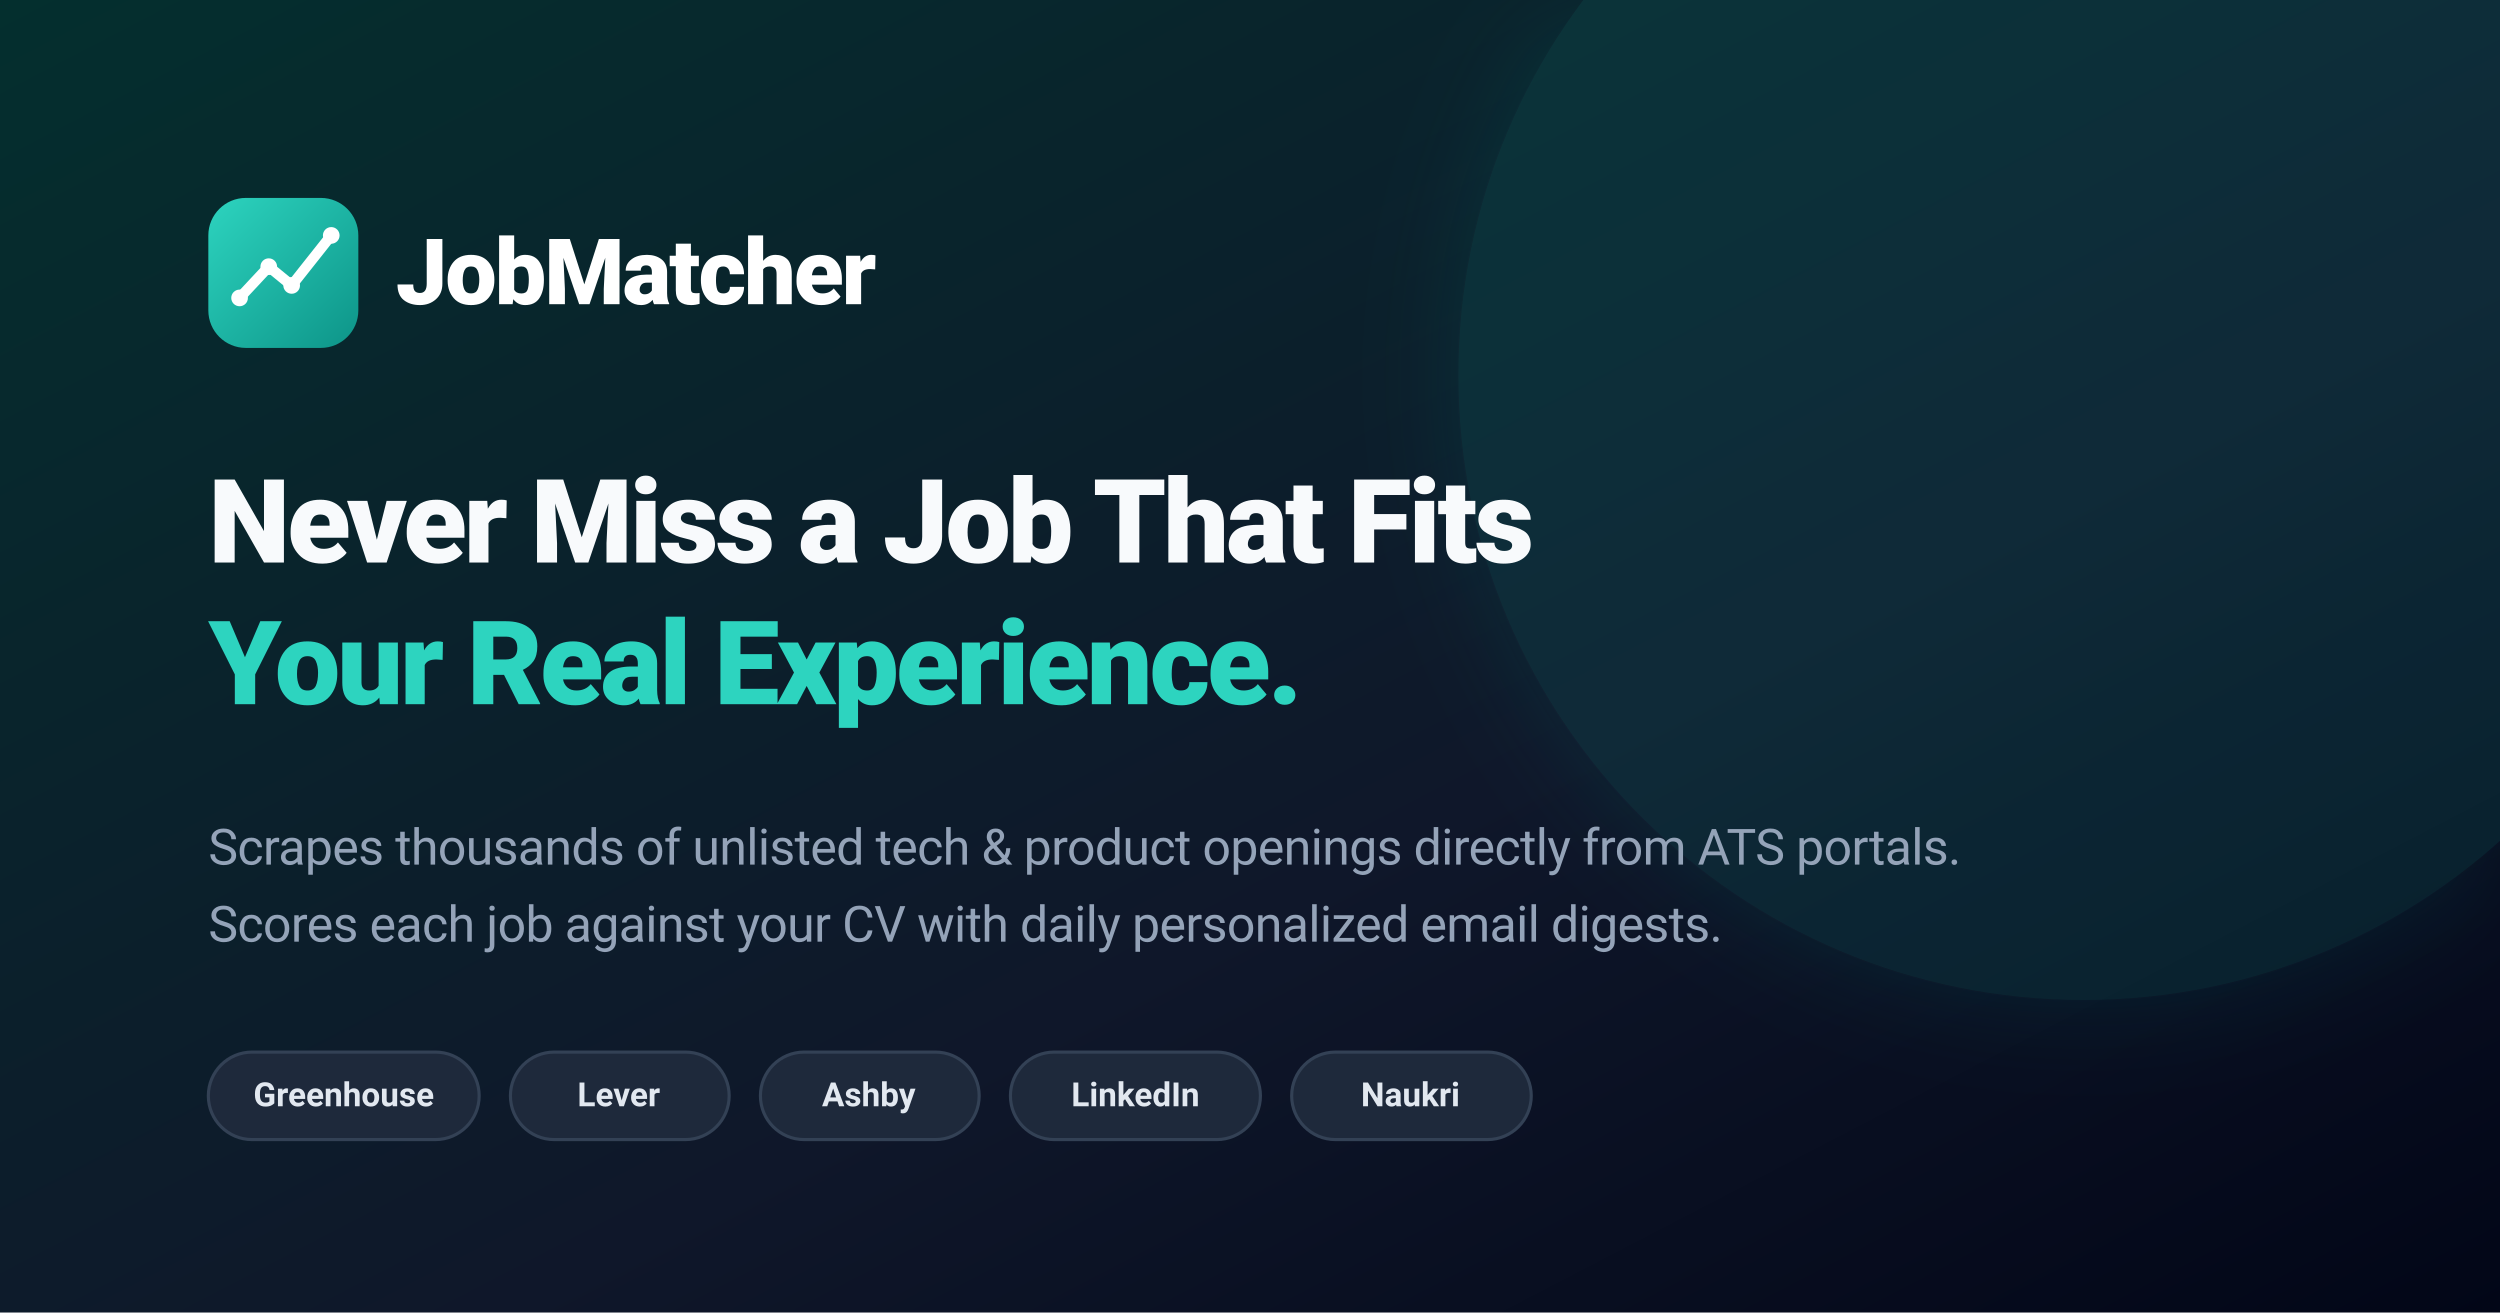
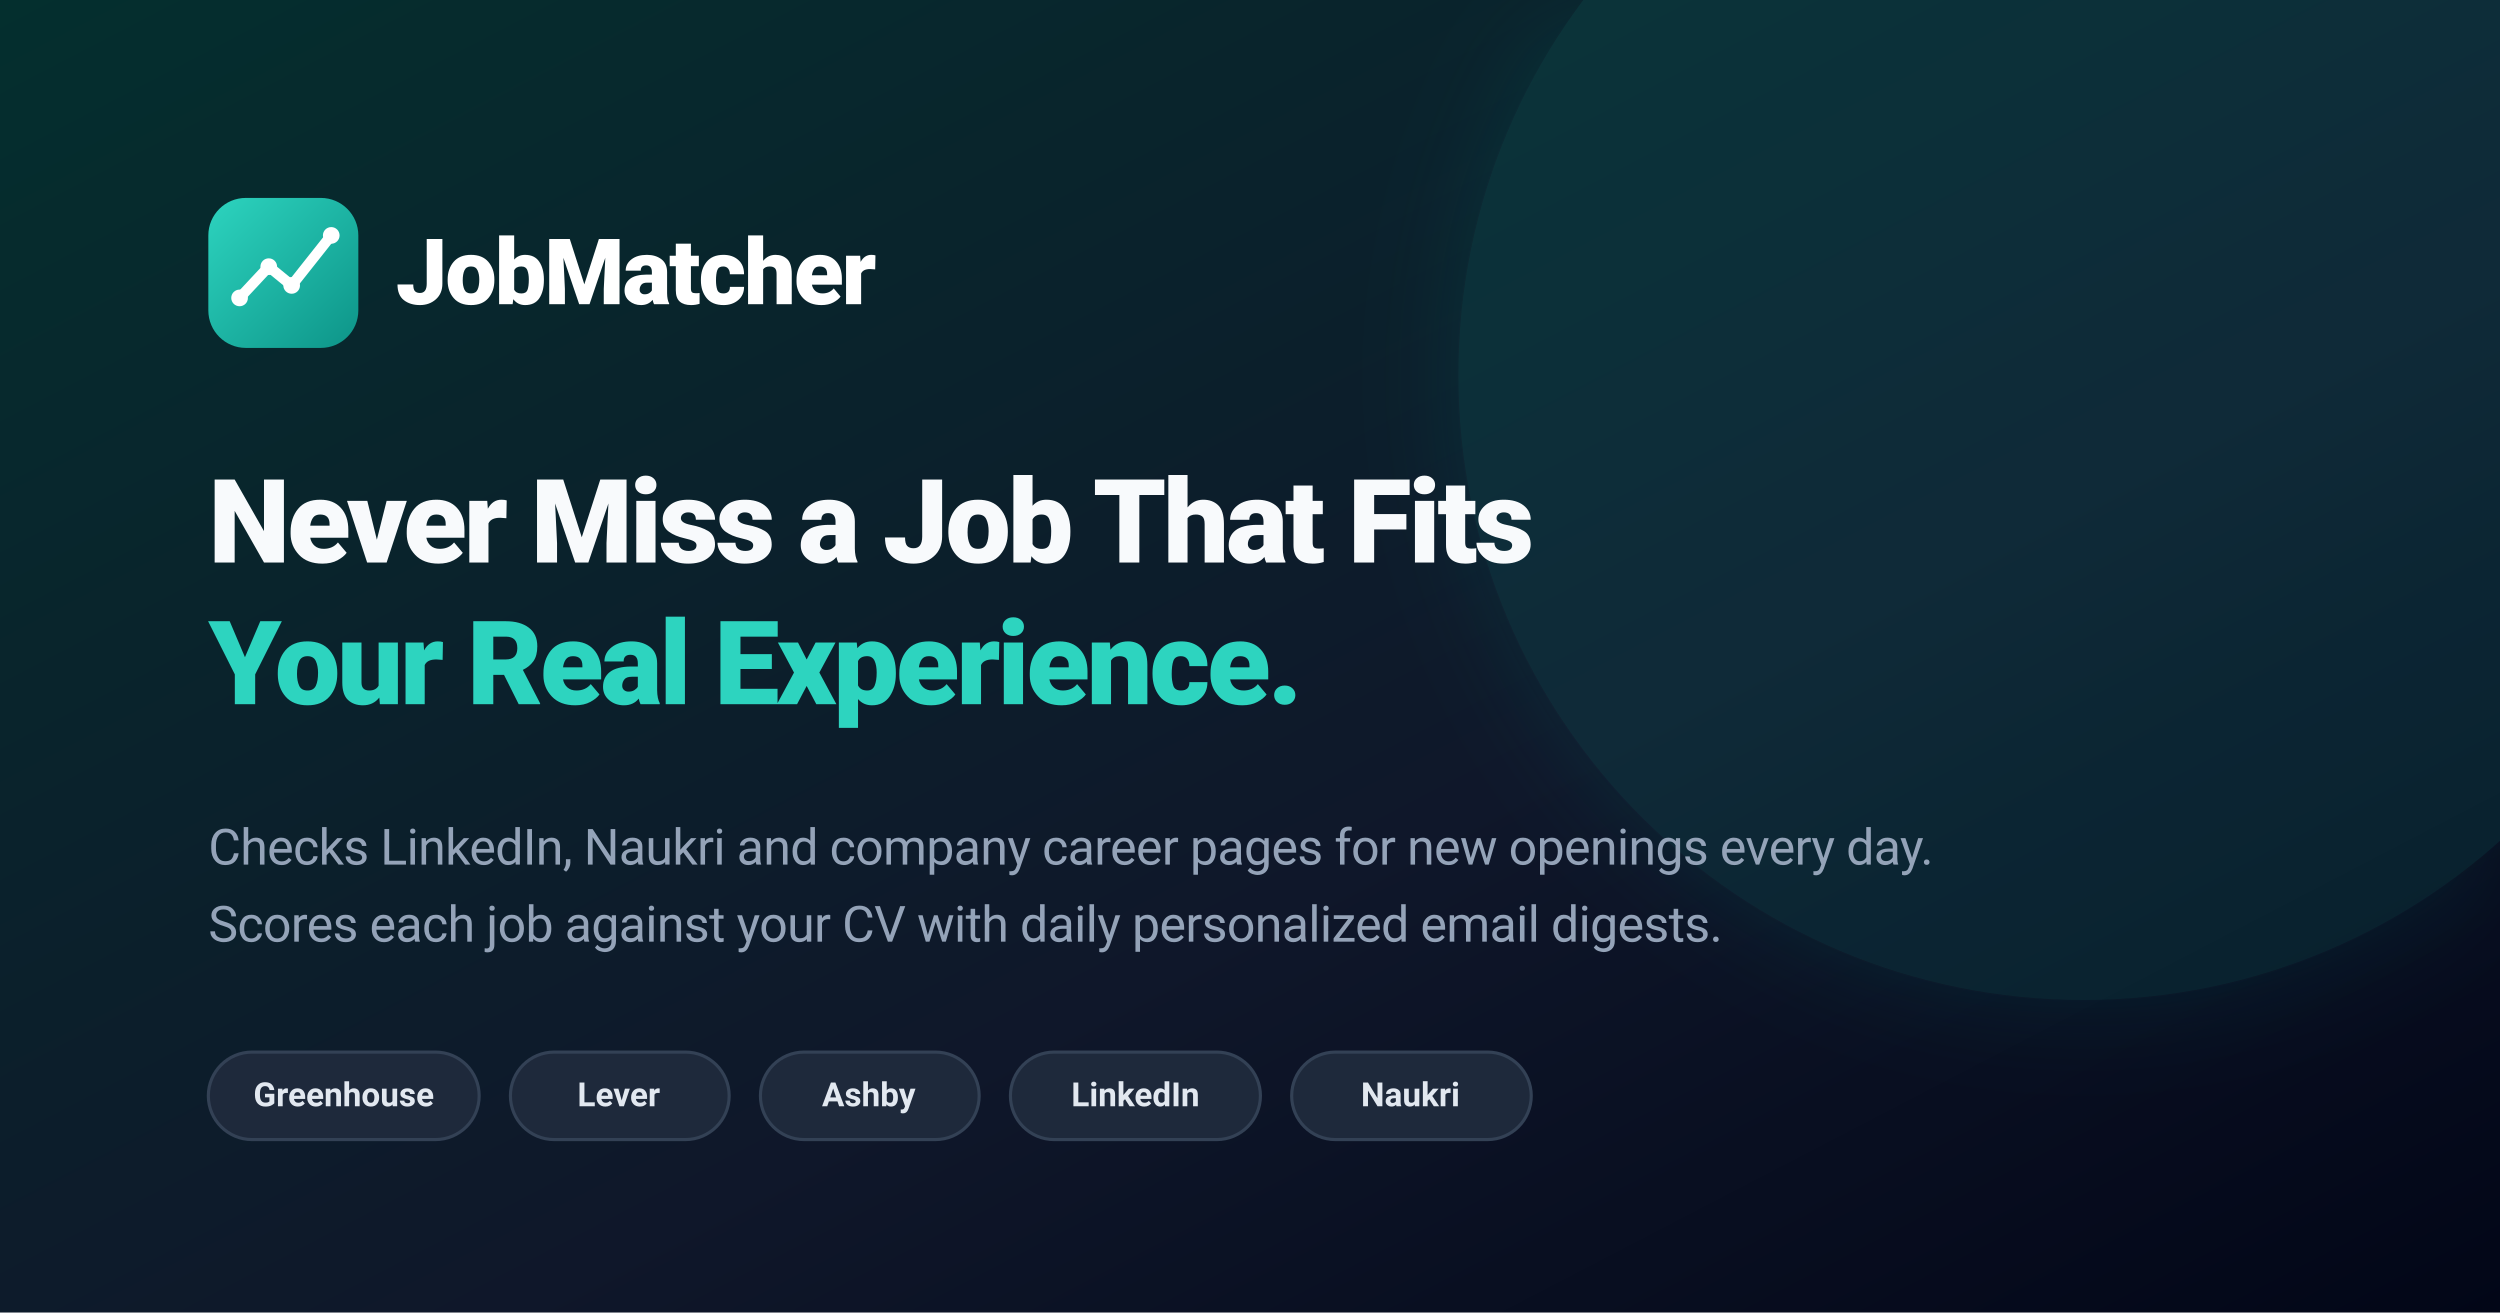
<svg xmlns="http://www.w3.org/2000/svg" viewBox="0 0 1200 630" width="1200" height="630">
  <defs>
    <linearGradient id="bg" x1="0" y1="0" x2="1" y2="1">
      <stop offset="0%" stop-color="#042f2e" />
      <stop offset="60%" stop-color="#0f172a" />
      <stop offset="100%" stop-color="#020617" />
    </linearGradient>
    <linearGradient id="accent" x1="0" y1="0" x2="1" y2="1">
      <stop offset="0%" stop-color="#2dd4bf" />
      <stop offset="100%" stop-color="#0d9488" />
    </linearGradient>
    <filter id="glow" x="-20%" y="-20%" width="140%" height="140%">
      <feGaussianBlur stdDeviation="25" result="blur" />
      <feComposite in="SourceGraphic" in2="blur" operator="over" />
    </filter>
  </defs>
  <rect width="1200" height="630" fill="url(#bg)" />
  <circle cx="1000" cy="180" r="300" fill="#0d9488" opacity="0.15" filter="url(#glow)" />
  <g transform="translate(100, 95)">
    <rect width="72" height="72" rx="18" fill="url(#accent)" />
    <path d="m15 48 14-15 11 9 19-24" fill="none" stroke="#ffffff" stroke-width="5" stroke-linecap="round" stroke-linejoin="round" />
    <circle cx="15" cy="48" r="4" fill="#ffffff" />
    <circle cx="29" cy="33" r="4" fill="#ffffff" />
    <circle cx="40" cy="42" r="4" fill="#ffffff" />
    <circle cx="59" cy="18" r="4" fill="#ffffff" />
  </g>
  <text x="190" y="146" font-family="-apple-system, BlinkMacSystemFont, 'Segoe UI', Roboto, sans-serif" font-size="44" font-weight="800" fill="#ffffff" letter-spacing="-1">JobMatcher</text>
  <text x="100" y="270" font-family="-apple-system, BlinkMacSystemFont, 'Segoe UI', Roboto, sans-serif" font-size="56" font-weight="800" fill="#f8fafc" letter-spacing="-1.5">
    Never Miss a Job That Fits
  </text>
  <text x="100" y="338" font-family="-apple-system, BlinkMacSystemFont, 'Segoe UI', Roboto, sans-serif" font-size="56" font-weight="800" fill="#2dd4bf" letter-spacing="-1.5">
    Your Real Experience.
  </text>
  <text x="100" y="415" font-family="-apple-system, BlinkMacSystemFont, 'Segoe UI', Roboto, sans-serif" font-size="24" font-weight="400" fill="#94a3b8" letter-spacing="-0.3">
-     Scrapes thousands of unlisted tech &amp; product openings directly from ATS portals.
+     Checks LinkedIn, Naukri and company career pages for new openings every day.
  </text>
  <text x="100" y="452" font-family="-apple-system, BlinkMacSystemFont, 'Segoe UI', Roboto, sans-serif" font-size="24" font-weight="400" fill="#94a3b8" letter-spacing="-0.3">
    Scores each job against your CV with daily personalized email digests.
  </text>
  <g transform="translate(100, 505)">
    <rect x="0" y="0" width="130" height="42" rx="21" fill="#1e293b" stroke="#334155" stroke-width="1.5" />
    <text x="65" y="26" text-anchor="middle" font-family="-apple-system, BlinkMacSystemFont, 'Segoe UI', Roboto, sans-serif" font-size="16" font-weight="600" fill="#e2e8f0">Greenhouse</text>
    <rect x="145" y="0" width="105" height="42" rx="21" fill="#1e293b" stroke="#334155" stroke-width="1.5" />
    <text x="197" y="26" text-anchor="middle" font-family="-apple-system, BlinkMacSystemFont, 'Segoe UI', Roboto, sans-serif" font-size="16" font-weight="600" fill="#e2e8f0">Lever</text>
    <rect x="265" y="0" width="105" height="42" rx="21" fill="#1e293b" stroke="#334155" stroke-width="1.5" />
    <text x="317" y="26" text-anchor="middle" font-family="-apple-system, BlinkMacSystemFont, 'Segoe UI', Roboto, sans-serif" font-size="16" font-weight="600" fill="#e2e8f0">Ashby</text>
    <rect x="385" y="0" width="120" height="42" rx="21" fill="#1e293b" stroke="#334155" stroke-width="1.5" />
    <text x="445" y="26" text-anchor="middle" font-family="-apple-system, BlinkMacSystemFont, 'Segoe UI', Roboto, sans-serif" font-size="16" font-weight="600" fill="#e2e8f0">LinkedIn</text>
    <rect x="520" y="0" width="115" height="42" rx="21" fill="#1e293b" stroke="#334155" stroke-width="1.5" />
    <text x="577" y="26" text-anchor="middle" font-family="-apple-system, BlinkMacSystemFont, 'Segoe UI', Roboto, sans-serif" font-size="16" font-weight="600" fill="#e2e8f0">Naukri</text>
  </g>
</svg>
